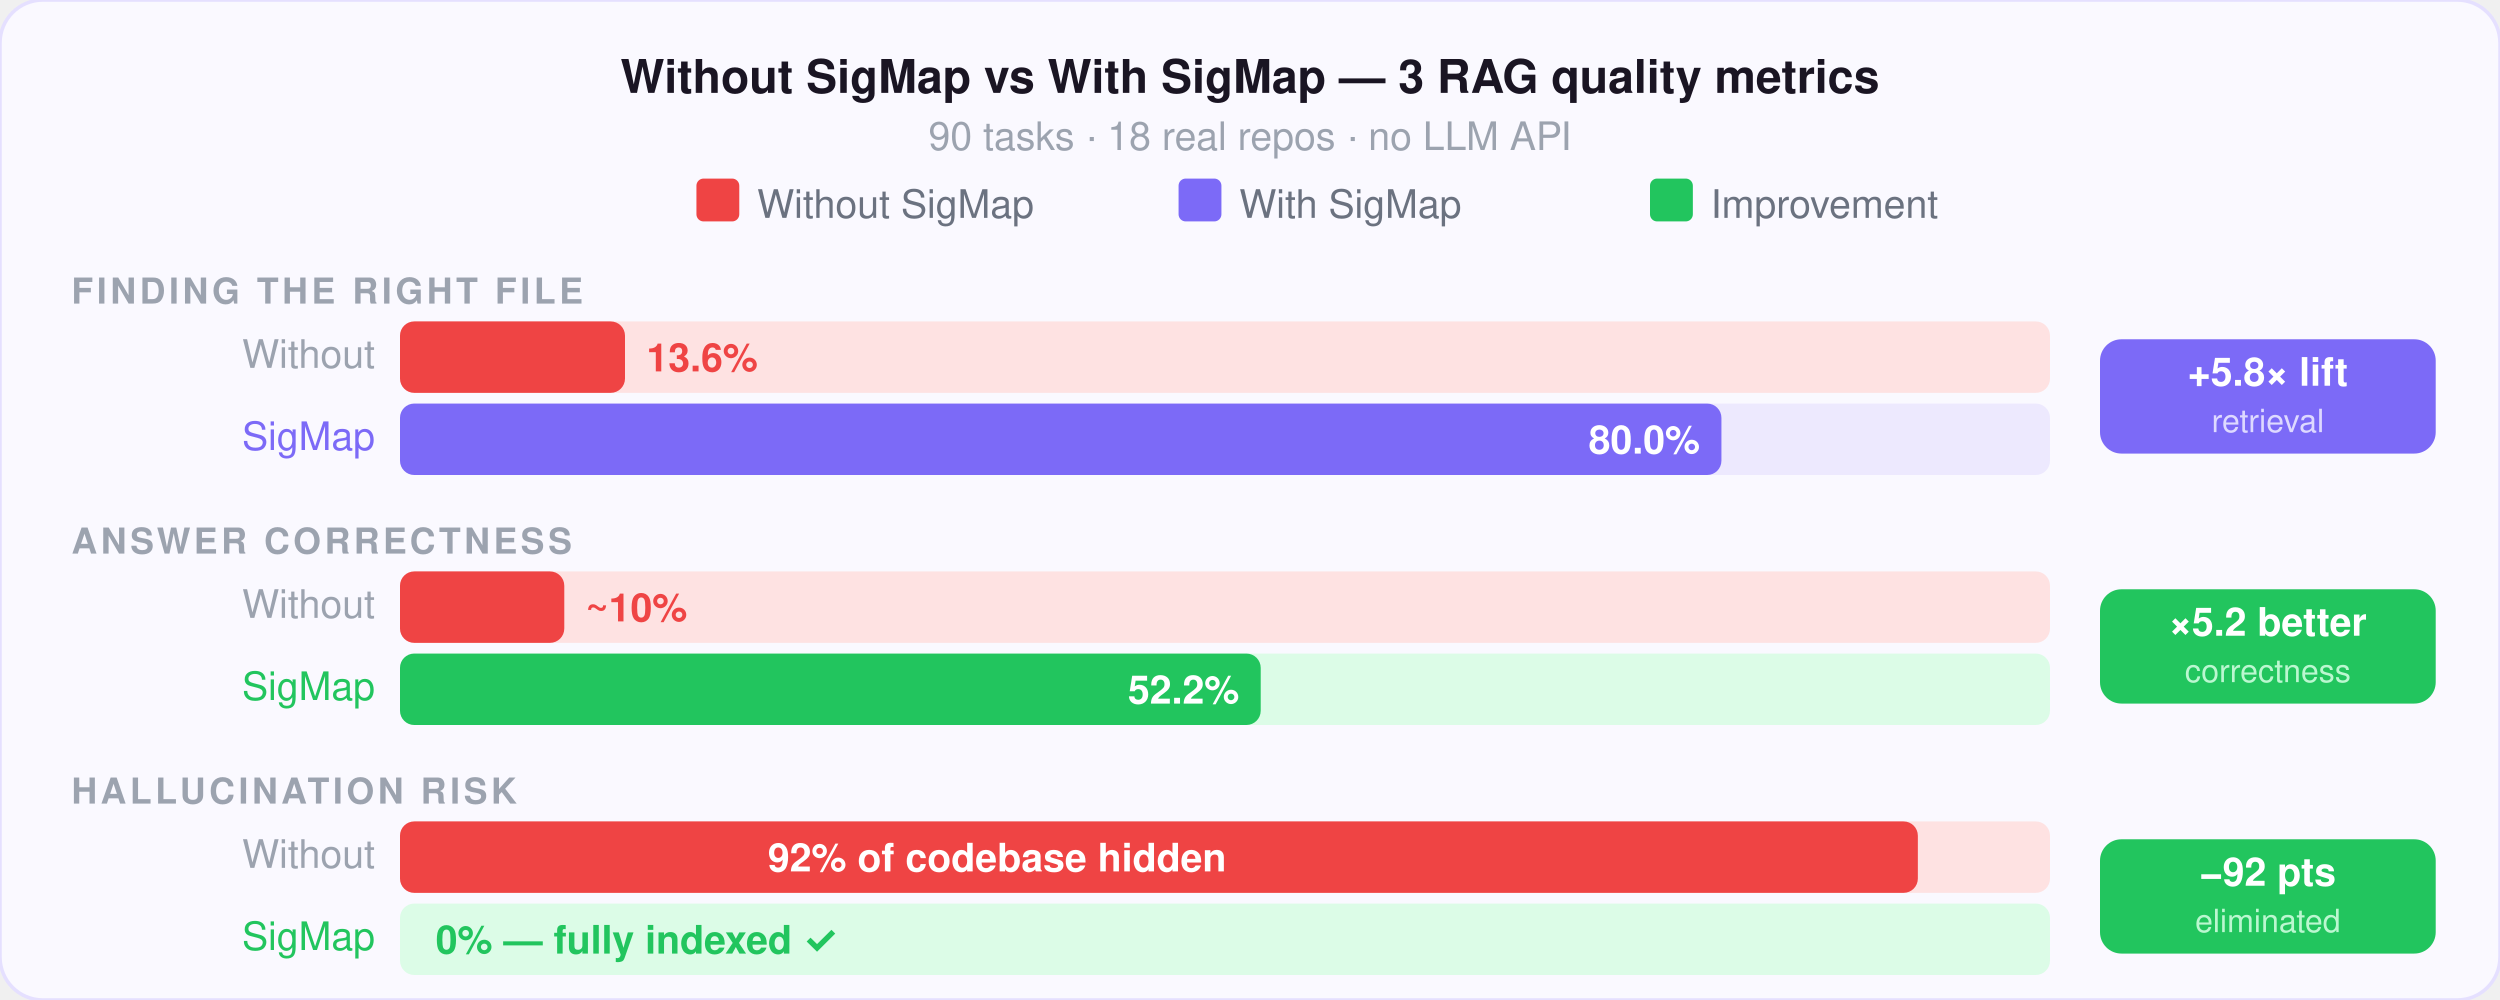
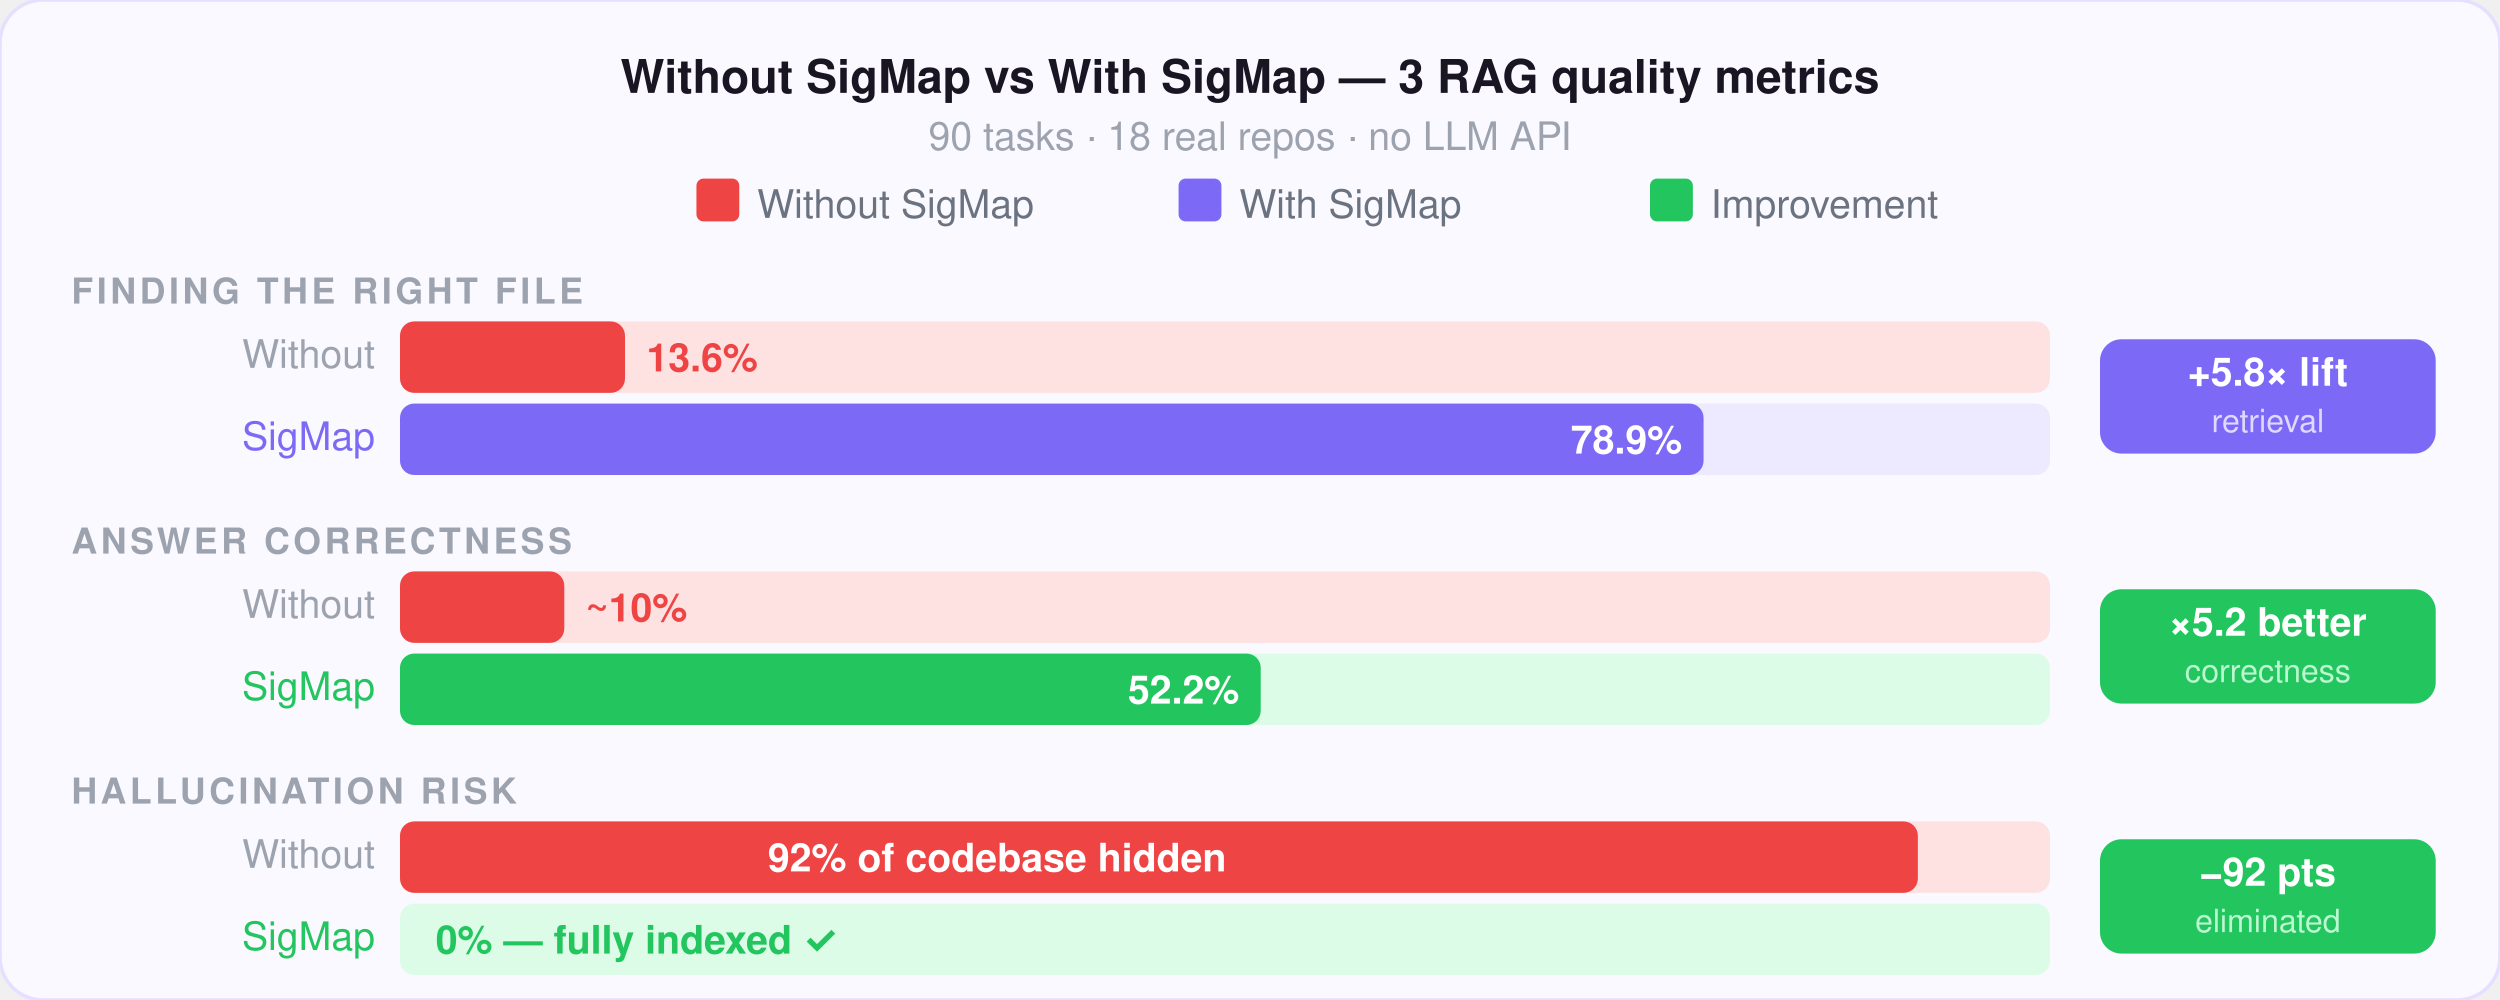
<svg xmlns="http://www.w3.org/2000/svg" viewBox="0 0 700 280" width="700" height="280" font-family="-apple-system,BlinkMacSystemFont,'Segoe UI',Helvetica,Arial,sans-serif">
  <rect width="700" height="280" fill="#faf9ff" rx="12" />
  <rect width="700" height="280" fill="none" stroke="#e5e0ff" stroke-width="1" rx="12" />
  <text x="350" y="26" text-anchor="middle" font-size="13" font-weight="700" fill="#1a1523">Without SigMap vs With SigMap — 3 RAG quality metrics</text>
  <text x="350" y="42" text-anchor="middle" font-size="11" fill="#9ca3af">90 tasks · 18 real repos · no LLM API</text>
  <rect x="195" y="50" width="12" height="12" fill="#ef4444" rx="2" />
  <text x="212" y="61" font-size="11" fill="#6b7280">Without SigMap</text>
  <rect x="330" y="50" width="12" height="12" fill="#7c6af7" rx="2" />
  <text x="347" y="61" font-size="11" fill="#6b7280">With SigMap</text>
  <rect x="462" y="50" width="12" height="12" fill="#22c55e" rx="2" />
  <text x="479" y="61" font-size="11" fill="#6b7280">Improvement</text>
  <text x="20" y="85" font-size="10" font-weight="600" fill="#9ca3af" letter-spacing="1">FINDING THE RIGHT FILE</text>
  <text x="105" y="103" text-anchor="end" font-size="11" fill="#9ca3af">Without</text>
  <rect x="112" y="90" width="462" height="20" fill="#fee2e2" rx="4" />
  <rect x="112" y="90" width="63" height="20" fill="#ef4444" rx="4" />
  <text x="181" y="104" font-size="11" font-weight="600" fill="#ef4444">13.6%</text>
  <text x="105" y="126" text-anchor="end" font-size="11" fill="#7c6af7">SigMap</text>
  <rect x="112" y="113" width="462" height="20" fill="#ede9fe" rx="4" />
-   <rect x="112" y="113" width="370" height="20" fill="#7c6af7" rx="4" />
-   <text x="476" y="127" text-anchor="end" font-size="11" font-weight="700" fill="#fff">80.0%</text>
+   <rect x="112" y="113" width="365" height="20" fill="#7c6af7" rx="4" />
+   <text x="471" y="127" text-anchor="end" font-size="11" font-weight="700" fill="#fff">78.9%</text>
  <rect x="588" y="95" width="94" height="32" fill="#7c6af7" rx="6" />
  <text x="635" y="108" text-anchor="middle" font-size="11" font-weight="700" fill="#fff">+5.8× lift</text>
  <text x="635" y="121" text-anchor="middle" font-size="9" fill="#ded9ff">retrieval</text>
  <text x="20" y="155" font-size="10" font-weight="600" fill="#9ca3af" letter-spacing="1">ANSWER CORRECTNESS</text>
  <text x="105" y="173" text-anchor="end" font-size="11" fill="#9ca3af">Without</text>
  <rect x="112" y="160" width="462" height="20" fill="#fee2e2" rx="4" />
  <rect x="112" y="160" width="46" height="20" fill="#ef4444" rx="4" />
  <text x="164" y="174" font-size="11" font-weight="600" fill="#ef4444">~10%</text>
  <text x="105" y="196" text-anchor="end" font-size="11" fill="#22c55e">SigMap</text>
  <rect x="112" y="183" width="462" height="20" fill="#dcfce7" rx="4" />
  <rect x="112" y="183" width="241" height="20" fill="#22c55e" rx="4" />
  <text x="347" y="197" text-anchor="end" font-size="11" font-weight="700" fill="#fff">52.2%</text>
  <rect x="588" y="165" width="94" height="32" fill="#22c55e" rx="6" />
  <text x="635" y="178" text-anchor="middle" font-size="11" font-weight="700" fill="#fff">×5.2 better</text>
  <text x="635" y="191" text-anchor="middle" font-size="9" fill="#bbf7d0">correctness</text>
  <text x="20" y="225" font-size="10" font-weight="600" fill="#9ca3af" letter-spacing="1">HALLUCINATION RISK</text>
  <text x="105" y="243" text-anchor="end" font-size="11" fill="#9ca3af">Without</text>
  <rect x="112" y="230" width="462" height="20" fill="#fee2e2" rx="4" />
  <rect x="112" y="230" width="425" height="20" fill="#ef4444" rx="4" />
  <text x="215" y="244" font-size="11" font-weight="700" fill="#fff">92% of codebase hidden</text>
  <text x="105" y="266" text-anchor="end" font-size="11" fill="#22c55e">SigMap</text>
  <rect x="112" y="253" width="462" height="20" fill="#dcfce7" rx="4" />
  <text x="122" y="267" font-size="11" font-weight="700" fill="#22c55e">0% — fully indexed ✓</text>
  <rect x="588" y="235" width="94" height="32" fill="#22c55e" rx="6" />
  <text x="635" y="248" text-anchor="middle" font-size="11" font-weight="700" fill="#fff">−92 pts</text>
  <text x="635" y="261" text-anchor="middle" font-size="9" fill="#bbf7d0">eliminated</text>
</svg>
